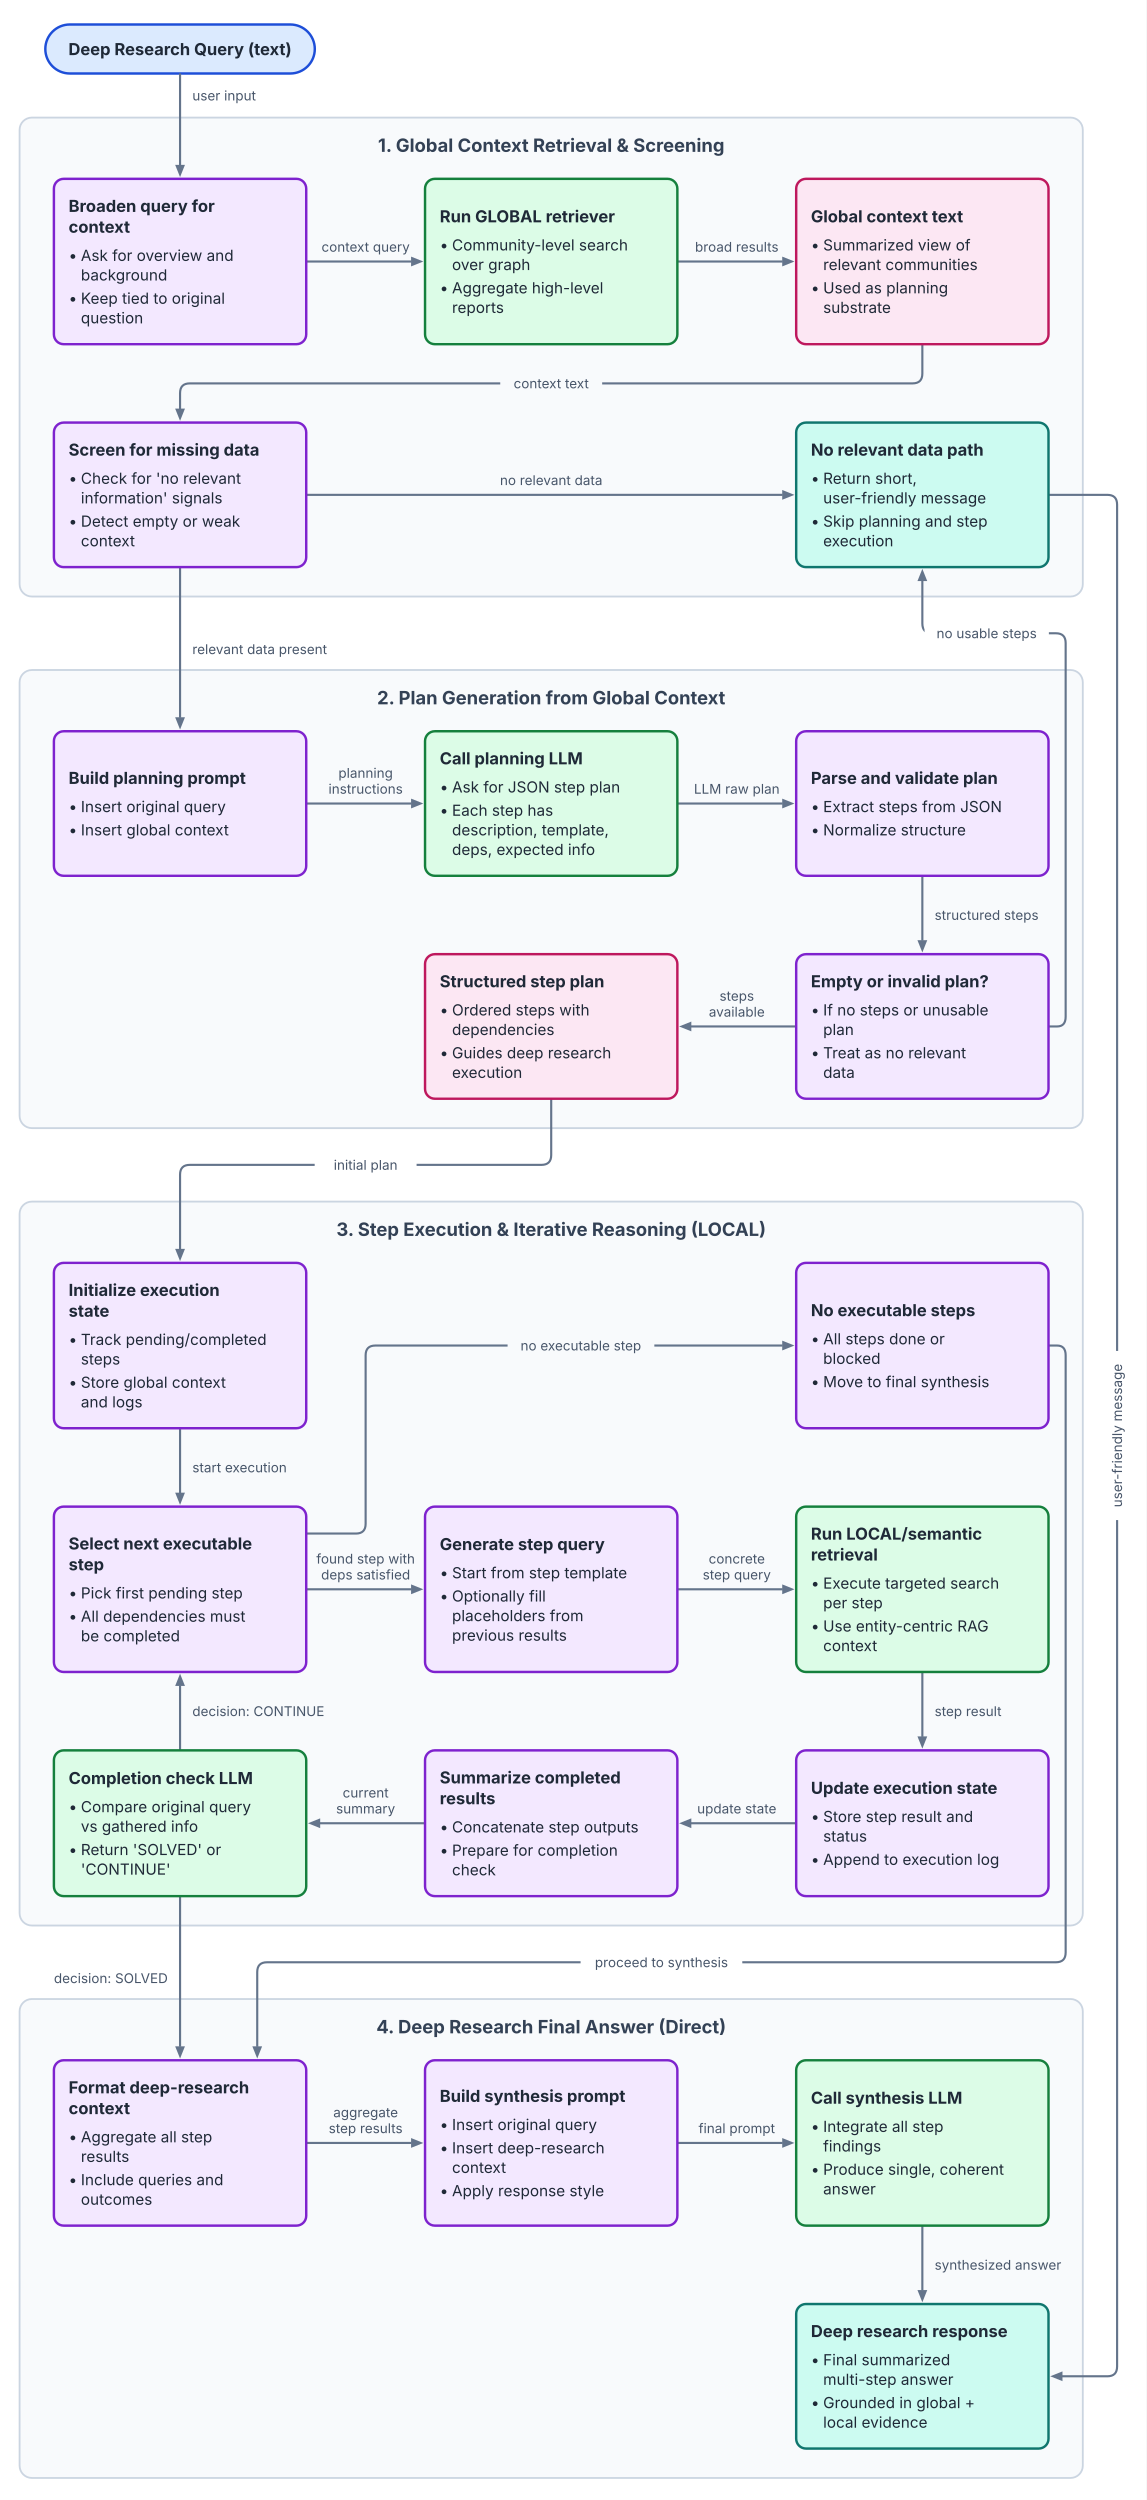
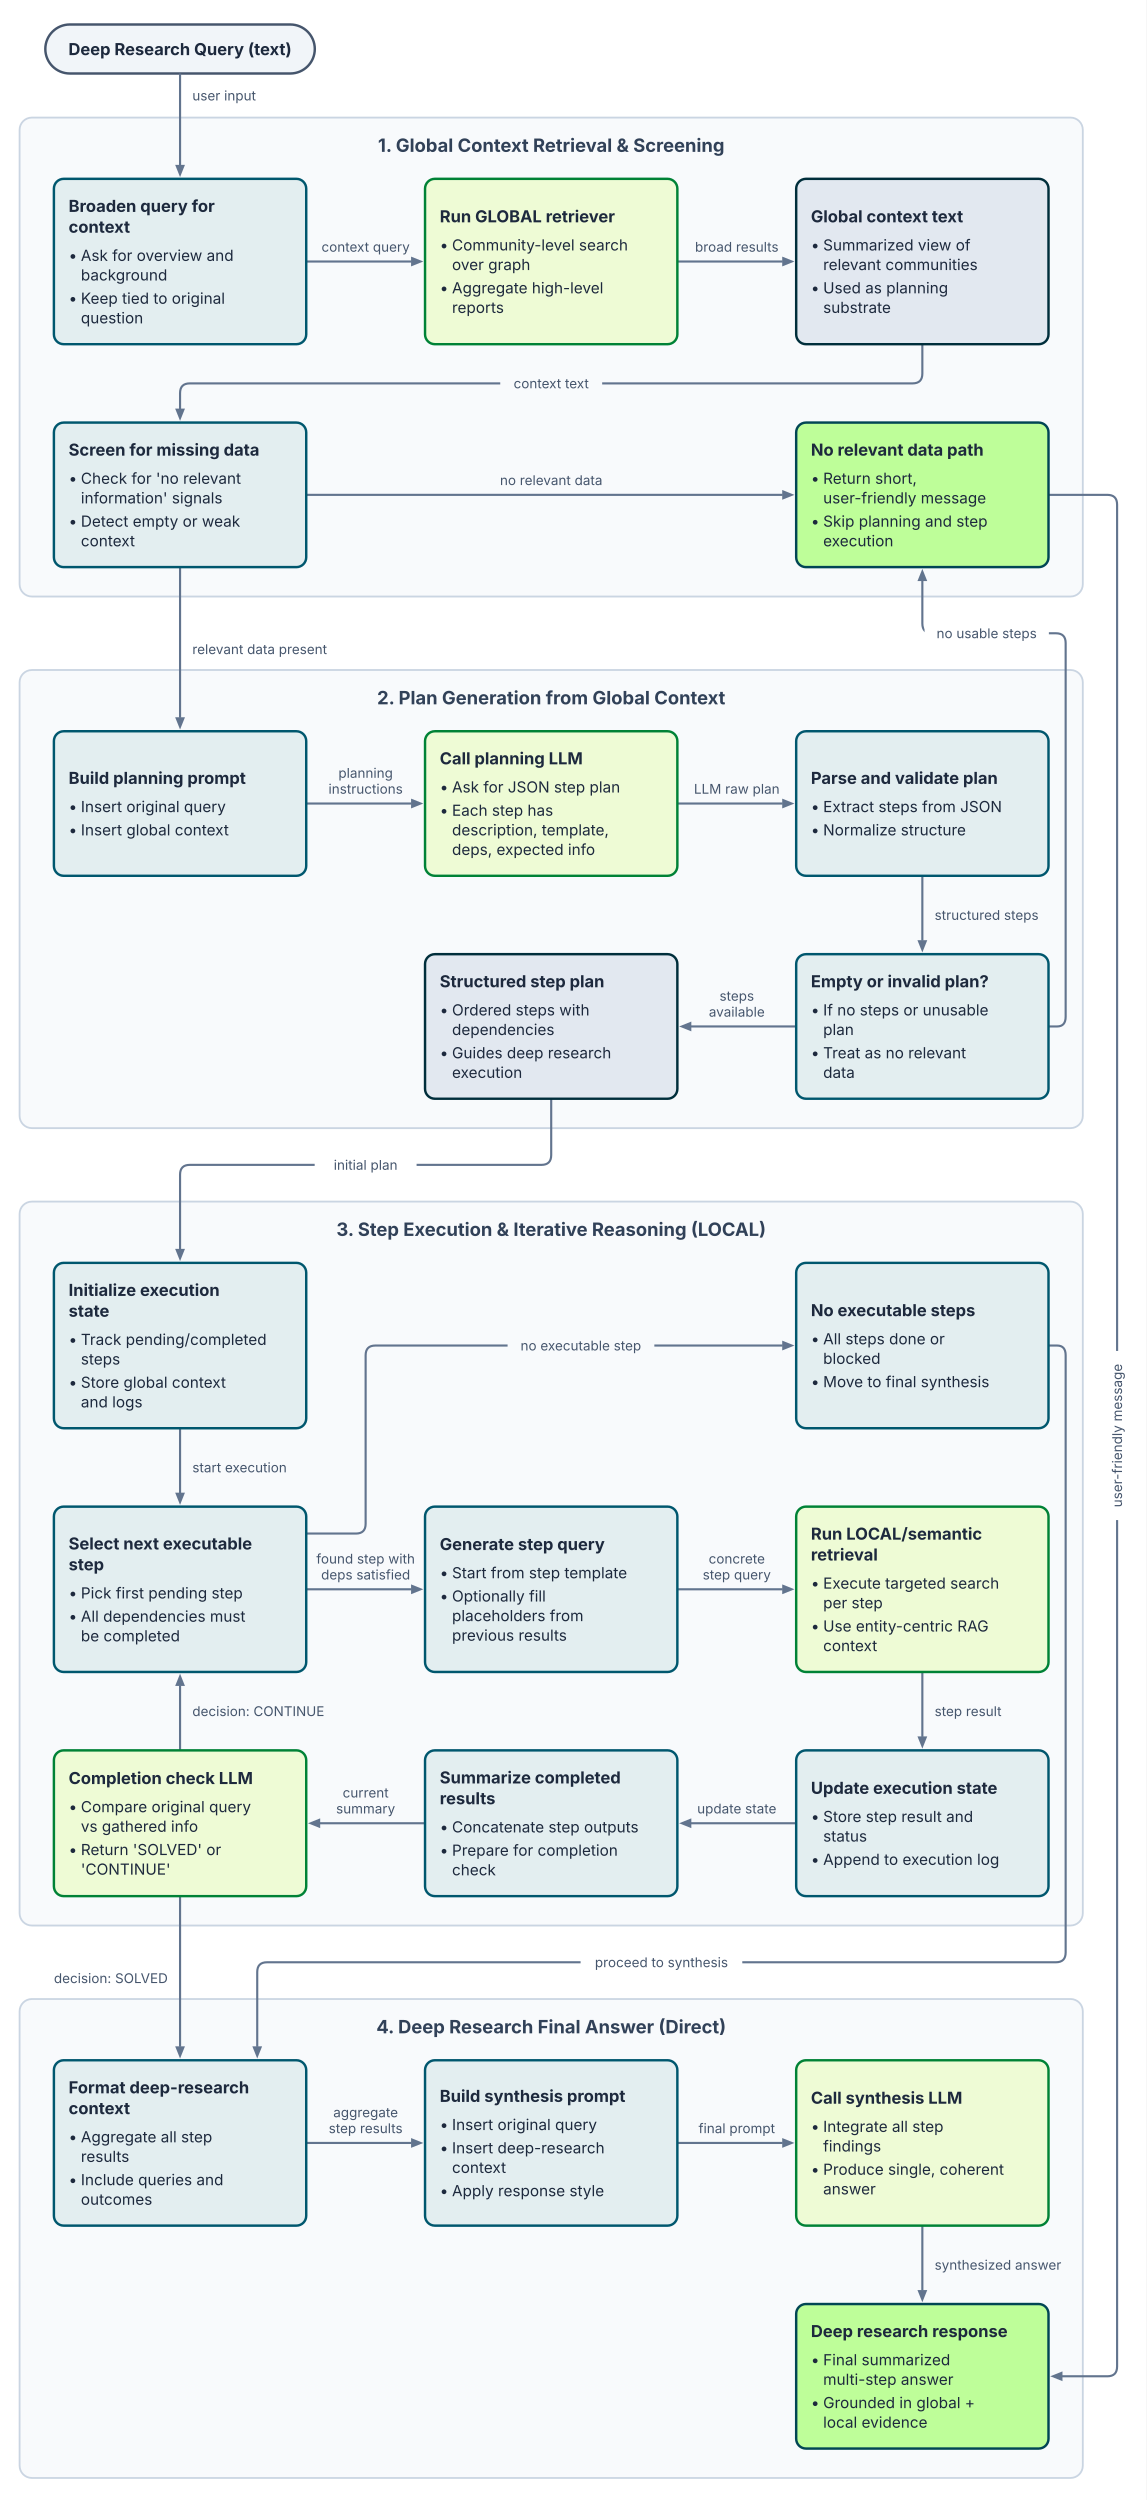
<svg xmlns="http://www.w3.org/2000/svg" viewBox="0 0 936 2041" width="936" height="2041" role="img" aria-labelledby="ds-title ds-desc">
  <style>
-     text { font-family: Inter, -apple-system, BlinkMacSystemFont, "Segoe UI", Helvetica, Arial, sans-serif; fill: #1f2937; }
-     .frame { fill: #f8fafc; stroke: #cbd5e1; stroke-width: 1.5; }
-     .ftitle { font-size: 15px; font-weight: 700; fill: #334155; }
+     text { font-family: Inter, -apple-system, BlinkMacSystemFont, "Segoe UI", Helvetica, Arial, sans-serif; fill: #1d293d; }
+     .frame { fill: #f8fafc; stroke: #cad5e2; stroke-width: 1.5; }
+     .ftitle { font-size: 15px; font-weight: 700; fill: #314158; }
    .box { stroke-width: 2; }
    .btitle { font-size: 13.5px; font-weight: 700; }
    .bullet { font-size: 12.5px; }
-     .edge { fill: none; stroke: #64748b; stroke-width: 1.75; }
-     .elabel { font-size: 11px; fill: #475569; }
+     .edge { fill: none; stroke: #62748e; stroke-width: 1.75; }
+     .elabel { font-size: 11px; fill: #45556c; }
    .lbg-page { fill: #ffffff; }
    .lbg-frame { fill: #f8fafc; }
  </style>
  <defs>
    <marker id="ds-arrow" markerWidth="10" markerHeight="8" refX="0.4" refY="4" orient="auto" markerUnits="userSpaceOnUse">
-       <path d="M0,0 L10,4 L0,8 z" fill="#64748b" />
+       <path d="M0,0 L10,4 L0,8 z" fill="#62748e" />
    </marker>
  </defs>
  <rect width="936" height="2041" fill="#ffffff" />
  <rect class="frame" x="16" y="96.0" width="868" height="391.0" rx="10" />
  <text class="ftitle" x="450.0" y="124.0" text-anchor="middle">1. Global Context Retrieval &amp; Screening</text>
  <rect class="frame" x="16" y="547.0" width="868" height="374.0" rx="10" />
  <text class="ftitle" x="450.0" y="575.0" text-anchor="middle">2. Plan Generation from Global Context</text>
  <rect class="frame" x="16" y="981.0" width="868" height="591.0" rx="10" />
  <text class="ftitle" x="450.0" y="1009.0" text-anchor="middle">3. Step Execution &amp; Iterative Reasoning (LOCAL)</text>
  <rect class="frame" x="16" y="1632.0" width="868" height="391.0" rx="10" />
  <text class="ftitle" x="450.0" y="1660.0" text-anchor="middle">4. Deep Research Final Answer (Direct)</text>
-   <rect class="box" x="37.0" y="20" width="220" height="40" rx="20" fill="#dbeafe" stroke="#1d4ed8" />
+   <rect class="box" x="37.0" y="20" width="220" height="40" rx="20" fill="#f1f5f9" stroke="#45556c" />
  <text class="btitle" x="147.0" y="45" text-anchor="middle">Deep Research Query (text)</text>
  <path class="edge" d="M147.0,60.0 L147,135" marker-end="url(#ds-arrow)" />
  <text class="elabel" x="157.0" y="82.0">user input</text>
  <path class="edge" d="M250.0,213.5 L336,213.5" marker-end="url(#ds-arrow)" />
  <text class="elabel" x="298.5" y="205.5" text-anchor="middle">context query</text>
  <path class="edge" d="M553.0,213.5 L639,213.5" marker-end="url(#ds-arrow)" />
  <text class="elabel" x="601.5" y="205.5" text-anchor="middle">broad results</text>
  <path class="edge" d="M753.0,281.0 L753.0,305.0 Q753.0,313.0 745.0,313.0 L155.0,313.0 Q147.0,313.0 147.0,321.0 L147,334" marker-end="url(#ds-arrow)" />
  <rect class="lbg-frame" x="408.4" y="304.0" width="83.2" height="18" rx="3" />
  <text class="elabel" x="450.0" y="317.0" text-anchor="middle">context text</text>
  <path class="edge" d="M250.0,404.0 L639,404" marker-end="url(#ds-arrow)" />
  <text class="elabel" x="450.0" y="396.0" text-anchor="middle">no relevant data</text>
  <path class="edge" d="M147.0,463.0 L147,586" marker-end="url(#ds-arrow)" />
  <text class="elabel" x="157.0" y="534.0">relevant data present</text>
  <path class="edge" d="M856.0,404.0 L904.0,404.0 Q912.0,404.0 912.0,412.0 L912.0,1932.0 Q912.0,1940.0 904.0,1940.0 L867,1940" marker-end="url(#ds-arrow)" />
  <g transform="rotate(-90 912.0 1172.0)">
    <rect class="lbg-page" x="843.0" y="1163.0" width="138.1" height="18" rx="3" />
    <text class="elabel" x="912.0" y="1176.0" text-anchor="middle">user-friendly message</text>
  </g>
  <path class="edge" d="M250.0,656.0 L336,656" marker-end="url(#ds-arrow)" />
  <text class="elabel" x="298.5" y="648.0" text-anchor="middle">instructions</text>
  <text class="elabel" x="298.5" y="635.0" text-anchor="middle">planning</text>
  <path class="edge" d="M553.0,656.0 L639,656" marker-end="url(#ds-arrow)" />
  <text class="elabel" x="601.5" y="648.0" text-anchor="middle">LLM raw plan</text>
  <path class="edge" d="M753.0,715.0 L753,768" marker-end="url(#ds-arrow)" />
  <text class="elabel" x="763.0" y="751.0">structured steps</text>
  <path class="edge" d="M650.0,838.0 L564,838" marker-end="url(#ds-arrow)" />
  <text class="elabel" x="601.5" y="830.0" text-anchor="middle">available</text>
  <text class="elabel" x="601.5" y="817.0" text-anchor="middle">steps</text>
  <path class="edge" d="M856.0,838.0 L863.0,838.0 Q870.0,838.0 870.0,830.0 L870.0,525.0 Q870.0,517.0 862.0,517.0 L761.0,517.0 Q753.0,517.0 753.0,509.0 L753,474" marker-end="url(#ds-arrow)" />
  <rect class="lbg-page" x="754.8" y="508.0" width="101.5" height="18" rx="3" />
  <text class="elabel" x="805.5" y="521.0" text-anchor="middle">no usable steps</text>
  <path class="edge" d="M450.0,897.0 L450.0,943.0 Q450.0,951.0 442.0,951.0 L155.0,951.0 Q147.0,951.0 147.0,959.0 L147,1020" marker-end="url(#ds-arrow)" />
  <rect class="lbg-page" x="256.9" y="942.0" width="83.2" height="18" rx="3" />
  <text class="elabel" x="298.5" y="955.0" text-anchor="middle">initial plan</text>
  <path class="edge" d="M147.0,1166.0 L147,1219" marker-end="url(#ds-arrow)" />
  <text class="elabel" x="157.0" y="1202.0">start execution</text>
  <path class="edge" d="M250.0,1252.0 L290.5,1252.0 Q298.5,1252.0 298.5,1244.0 L298.5,1106.5 Q298.5,1098.5 306.5,1098.5 L639,1098.5" marker-end="url(#ds-arrow)" />
  <rect class="lbg-frame" x="414.4" y="1089.5" width="119.8" height="18" rx="3" />
  <text class="elabel" x="474.2" y="1102.5" text-anchor="middle">no executable step</text>
  <path class="edge" d="M250.0,1297.5 L336,1297.5" marker-end="url(#ds-arrow)" />
  <text class="elabel" x="298.5" y="1289.5" text-anchor="middle">deps satisfied</text>
  <text class="elabel" x="298.5" y="1276.5" text-anchor="middle">found step with</text>
  <path class="edge" d="M553.0,1297.5 L639,1297.5" marker-end="url(#ds-arrow)" />
  <text class="elabel" x="601.5" y="1289.5" text-anchor="middle">step query</text>
  <text class="elabel" x="601.5" y="1276.5" text-anchor="middle">concrete</text>
  <path class="edge" d="M753.0,1365.0 L753,1418" marker-end="url(#ds-arrow)" />
  <text class="elabel" x="763.0" y="1401.0">step result</text>
  <path class="edge" d="M650.0,1488.5 L564,1488.5" marker-end="url(#ds-arrow)" />
  <text class="elabel" x="601.5" y="1480.5" text-anchor="middle">update state</text>
  <path class="edge" d="M347.0,1488.5 L261,1488.5" marker-end="url(#ds-arrow)" />
  <text class="elabel" x="298.5" y="1480.5" text-anchor="middle">summary</text>
  <text class="elabel" x="298.5" y="1467.5" text-anchor="middle">current</text>
  <path class="edge" d="M147.0,1429.0 L147,1376" marker-end="url(#ds-arrow)" />
  <text class="elabel" x="157.0" y="1401.0">decision: CONTINUE</text>
  <path class="edge" d="M147.0,1548.0 L147,1671" marker-end="url(#ds-arrow)" />
  <text class="elabel" x="137.0" y="1619.0" text-anchor="end">decision: SOLVED</text>
  <path class="edge" d="M856.0,1098.5 L863.0,1098.5 Q870.0,1098.5 870.0,1106.5 L870.0,1594.0 Q870.0,1602.0 862.0,1602.0 L218.0,1602.0 Q210.0,1602.0 210.0,1610.0 L210,1671" marker-end="url(#ds-arrow)" />
  <rect class="lbg-page" x="474.0" y="1593.0" width="132.0" height="18" rx="3" />
  <text class="elabel" x="540.0" y="1606.0" text-anchor="middle">proceed to synthesis</text>
  <path class="edge" d="M250.0,1749.5 L336,1749.5" marker-end="url(#ds-arrow)" />
  <text class="elabel" x="298.5" y="1741.5" text-anchor="middle">step results</text>
  <text class="elabel" x="298.5" y="1728.5" text-anchor="middle">aggregate</text>
  <path class="edge" d="M553.0,1749.5 L639,1749.5" marker-end="url(#ds-arrow)" />
  <text class="elabel" x="601.5" y="1741.5" text-anchor="middle">final prompt</text>
  <path class="edge" d="M753.0,1817.0 L753,1870" marker-end="url(#ds-arrow)" />
  <text class="elabel" x="763.0" y="1853.0">synthesized answer</text>
-   <rect class="box" x="44" y="146.0" width="206" height="135.0" rx="8" fill="#f3e8ff" stroke="#7e22ce" />
+   <rect class="box" x="44" y="146.0" width="206" height="135.0" rx="8" fill="#e3eef0" stroke="#00576e" />
  <text class="btitle" x="56" y="173.0">Broaden query for</text>
  <text class="btitle" x="56" y="190.0">context</text>
  <text class="bullet" x="56" y="213.0">•</text>
  <text class="bullet" x="66" y="213.0">Ask for overview and</text>
  <text class="bullet" x="66" y="229.0">background</text>
  <text class="bullet" x="56" y="248.0">•</text>
  <text class="bullet" x="66" y="248.0">Keep tied to original</text>
  <text class="bullet" x="66" y="264.0">question</text>
-   <rect class="box" x="347" y="146.0" width="206" height="135.0" rx="8" fill="#dcfce7" stroke="#15803d" />
+   <rect class="box" x="347" y="146.0" width="206" height="135.0" rx="8" fill="#eefbd5" stroke="#008236" />
  <text class="btitle" x="359" y="181.5">Run GLOBAL retriever</text>
  <text class="bullet" x="359" y="204.5">•</text>
  <text class="bullet" x="369" y="204.5">Community-level search</text>
  <text class="bullet" x="369" y="220.5">over graph</text>
  <text class="bullet" x="359" y="239.5">•</text>
  <text class="bullet" x="369" y="239.5">Aggregate high-level</text>
  <text class="bullet" x="369" y="255.5">reports</text>
-   <rect class="box" x="650" y="146.0" width="206" height="135.0" rx="8" fill="#fce7f3" stroke="#be185d" />
+   <rect class="box" x="650" y="146.0" width="206" height="135.0" rx="8" fill="#e2e8f0" stroke="#002e3b" />
  <text class="btitle" x="662" y="181.5">Global context text</text>
  <text class="bullet" x="662" y="204.5">•</text>
  <text class="bullet" x="672" y="204.5">Summarized view of</text>
  <text class="bullet" x="672" y="220.5">relevant communities</text>
  <text class="bullet" x="662" y="239.5">•</text>
  <text class="bullet" x="672" y="239.5">Used as planning</text>
  <text class="bullet" x="672" y="255.5">substrate</text>
-   <rect class="box" x="44" y="345.0" width="206" height="118.0" rx="8" fill="#f3e8ff" stroke="#7e22ce" />
+   <rect class="box" x="44" y="345.0" width="206" height="118.0" rx="8" fill="#e3eef0" stroke="#00576e" />
  <text class="btitle" x="56" y="372.0">Screen for missing data</text>
  <text class="bullet" x="56" y="395.0">•</text>
  <text class="bullet" x="66" y="395.0">Check for 'no relevant</text>
  <text class="bullet" x="66" y="411.0">information' signals</text>
  <text class="bullet" x="56" y="430.0">•</text>
  <text class="bullet" x="66" y="430.0">Detect empty or weak</text>
  <text class="bullet" x="66" y="446.0">context</text>
-   <rect class="box" x="650" y="345.0" width="206" height="118.0" rx="8" fill="#ccfbf1" stroke="#0f766e" />
+   <rect class="box" x="650" y="345.0" width="206" height="118.0" rx="8" fill="#befe99" stroke="#014654" />
  <text class="btitle" x="662" y="372.0">No relevant data path</text>
  <text class="bullet" x="662" y="395.0">•</text>
  <text class="bullet" x="672" y="395.0">Return short,</text>
  <text class="bullet" x="672" y="411.0">user-friendly message</text>
  <text class="bullet" x="662" y="430.0">•</text>
  <text class="bullet" x="672" y="430.0">Skip planning and step</text>
  <text class="bullet" x="672" y="446.0">execution</text>
-   <rect class="box" x="44" y="597.0" width="206" height="118.0" rx="8" fill="#f3e8ff" stroke="#7e22ce" />
+   <rect class="box" x="44" y="597.0" width="206" height="118.0" rx="8" fill="#e3eef0" stroke="#00576e" />
  <text class="btitle" x="56" y="640.0">Build planning prompt</text>
  <text class="bullet" x="56" y="663.0">•</text>
  <text class="bullet" x="66" y="663.0">Insert original query</text>
  <text class="bullet" x="56" y="682.0">•</text>
  <text class="bullet" x="66" y="682.0">Insert global context</text>
-   <rect class="box" x="347" y="597.0" width="206" height="118.0" rx="8" fill="#dcfce7" stroke="#15803d" />
+   <rect class="box" x="347" y="597.0" width="206" height="118.0" rx="8" fill="#eefbd5" stroke="#008236" />
  <text class="btitle" x="359" y="624.0">Call planning LLM</text>
  <text class="bullet" x="359" y="647.0">•</text>
  <text class="bullet" x="369" y="647.0">Ask for JSON step plan</text>
  <text class="bullet" x="359" y="666.0">•</text>
  <text class="bullet" x="369" y="666.0">Each step has</text>
  <text class="bullet" x="369" y="682.0">description, template,</text>
  <text class="bullet" x="369" y="698.0">deps, expected info</text>
-   <rect class="box" x="650" y="597.0" width="206" height="118.0" rx="8" fill="#f3e8ff" stroke="#7e22ce" />
+   <rect class="box" x="650" y="597.0" width="206" height="118.0" rx="8" fill="#e3eef0" stroke="#00576e" />
  <text class="btitle" x="662" y="640.0">Parse and validate plan</text>
  <text class="bullet" x="662" y="663.0">•</text>
  <text class="bullet" x="672" y="663.0">Extract steps from JSON</text>
  <text class="bullet" x="662" y="682.0">•</text>
  <text class="bullet" x="672" y="682.0">Normalize structure</text>
-   <rect class="box" x="347" y="779.0" width="206" height="118.0" rx="8" fill="#fce7f3" stroke="#be185d" />
+   <rect class="box" x="347" y="779.0" width="206" height="118.0" rx="8" fill="#e2e8f0" stroke="#002e3b" />
  <text class="btitle" x="359" y="806.0">Structured step plan</text>
  <text class="bullet" x="359" y="829.0">•</text>
  <text class="bullet" x="369" y="829.0">Ordered steps with</text>
  <text class="bullet" x="369" y="845.0">dependencies</text>
  <text class="bullet" x="359" y="864.0">•</text>
  <text class="bullet" x="369" y="864.0">Guides deep research</text>
  <text class="bullet" x="369" y="880.0">execution</text>
-   <rect class="box" x="650" y="779.0" width="206" height="118.0" rx="8" fill="#f3e8ff" stroke="#7e22ce" />
+   <rect class="box" x="650" y="779.0" width="206" height="118.0" rx="8" fill="#e3eef0" stroke="#00576e" />
  <text class="btitle" x="662" y="806.0">Empty or invalid plan?</text>
  <text class="bullet" x="662" y="829.0">•</text>
  <text class="bullet" x="672" y="829.0">If no steps or unusable</text>
  <text class="bullet" x="672" y="845.0">plan</text>
  <text class="bullet" x="662" y="864.0">•</text>
  <text class="bullet" x="672" y="864.0">Treat as no relevant</text>
  <text class="bullet" x="672" y="880.0">data</text>
-   <rect class="box" x="44" y="1031.0" width="206" height="135.0" rx="8" fill="#f3e8ff" stroke="#7e22ce" />
+   <rect class="box" x="44" y="1031.0" width="206" height="135.0" rx="8" fill="#e3eef0" stroke="#00576e" />
  <text class="btitle" x="56" y="1058.0">Initialize execution</text>
  <text class="btitle" x="56" y="1075.0">state</text>
  <text class="bullet" x="56" y="1098.0">•</text>
  <text class="bullet" x="66" y="1098.0">Track pending/completed</text>
  <text class="bullet" x="66" y="1114.0">steps</text>
  <text class="bullet" x="56" y="1133.0">•</text>
  <text class="bullet" x="66" y="1133.0">Store global context</text>
  <text class="bullet" x="66" y="1149.0">and logs</text>
-   <rect class="box" x="650" y="1031.0" width="206" height="135.0" rx="8" fill="#f3e8ff" stroke="#7e22ce" />
+   <rect class="box" x="650" y="1031.0" width="206" height="135.0" rx="8" fill="#e3eef0" stroke="#00576e" />
  <text class="btitle" x="662" y="1074.5">No executable steps</text>
  <text class="bullet" x="662" y="1097.5">•</text>
  <text class="bullet" x="672" y="1097.5">All steps done or</text>
  <text class="bullet" x="672" y="1113.5">blocked</text>
  <text class="bullet" x="662" y="1132.5">•</text>
  <text class="bullet" x="672" y="1132.5">Move to final synthesis</text>
-   <rect class="box" x="44" y="1230.0" width="206" height="135.0" rx="8" fill="#f3e8ff" stroke="#7e22ce" />
+   <rect class="box" x="44" y="1230.0" width="206" height="135.0" rx="8" fill="#e3eef0" stroke="#00576e" />
  <text class="btitle" x="56" y="1265.0">Select next executable</text>
  <text class="btitle" x="56" y="1282.0">step</text>
  <text class="bullet" x="56" y="1305.0">•</text>
  <text class="bullet" x="66" y="1305.0">Pick first pending step</text>
  <text class="bullet" x="56" y="1324.0">•</text>
  <text class="bullet" x="66" y="1324.0">All dependencies must</text>
  <text class="bullet" x="66" y="1340.0">be completed</text>
-   <rect class="box" x="347" y="1230.0" width="206" height="135.0" rx="8" fill="#f3e8ff" stroke="#7e22ce" />
+   <rect class="box" x="347" y="1230.0" width="206" height="135.0" rx="8" fill="#e3eef0" stroke="#00576e" />
  <text class="btitle" x="359" y="1265.5">Generate step query</text>
  <text class="bullet" x="359" y="1288.5">•</text>
  <text class="bullet" x="369" y="1288.5">Start from step template</text>
  <text class="bullet" x="359" y="1307.5">•</text>
  <text class="bullet" x="369" y="1307.5">Optionally fill</text>
  <text class="bullet" x="369" y="1323.5">placeholders from</text>
  <text class="bullet" x="369" y="1339.5">previous results</text>
-   <rect class="box" x="650" y="1230.0" width="206" height="135.0" rx="8" fill="#dcfce7" stroke="#15803d" />
+   <rect class="box" x="650" y="1230.0" width="206" height="135.0" rx="8" fill="#eefbd5" stroke="#008236" />
  <text class="btitle" x="662" y="1257.0">Run LOCAL/semantic</text>
  <text class="btitle" x="662" y="1274.0">retrieval</text>
  <text class="bullet" x="662" y="1297.0">•</text>
  <text class="bullet" x="672" y="1297.0">Execute targeted search</text>
  <text class="bullet" x="672" y="1313.0">per step</text>
  <text class="bullet" x="662" y="1332.0">•</text>
  <text class="bullet" x="672" y="1332.0">Use entity-centric RAG</text>
  <text class="bullet" x="672" y="1348.0">context</text>
-   <rect class="box" x="44" y="1429.0" width="206" height="119.0" rx="8" fill="#dcfce7" stroke="#15803d" />
+   <rect class="box" x="44" y="1429.0" width="206" height="119.0" rx="8" fill="#eefbd5" stroke="#008236" />
  <text class="btitle" x="56" y="1456.5">Completion check LLM</text>
  <text class="bullet" x="56" y="1479.5">•</text>
  <text class="bullet" x="66" y="1479.5">Compare original query</text>
  <text class="bullet" x="66" y="1495.5">vs gathered info</text>
  <text class="bullet" x="56" y="1514.5">•</text>
  <text class="bullet" x="66" y="1514.5">Return 'SOLVED' or</text>
  <text class="bullet" x="66" y="1530.5">'CONTINUE'</text>
-   <rect class="box" x="347" y="1429.0" width="206" height="119.0" rx="8" fill="#f3e8ff" stroke="#7e22ce" />
+   <rect class="box" x="347" y="1429.0" width="206" height="119.0" rx="8" fill="#e3eef0" stroke="#00576e" />
  <text class="btitle" x="359" y="1456.0">Summarize completed</text>
  <text class="btitle" x="359" y="1473.0">results</text>
  <text class="bullet" x="359" y="1496.0">•</text>
  <text class="bullet" x="369" y="1496.0">Concatenate step outputs</text>
  <text class="bullet" x="359" y="1515.0">•</text>
  <text class="bullet" x="369" y="1515.0">Prepare for completion</text>
  <text class="bullet" x="369" y="1531.0">check</text>
-   <rect class="box" x="650" y="1429.0" width="206" height="119.0" rx="8" fill="#f3e8ff" stroke="#7e22ce" />
+   <rect class="box" x="650" y="1429.0" width="206" height="119.0" rx="8" fill="#e3eef0" stroke="#00576e" />
  <text class="btitle" x="662" y="1464.5">Update execution state</text>
  <text class="bullet" x="662" y="1487.5">•</text>
  <text class="bullet" x="672" y="1487.5">Store step result and</text>
  <text class="bullet" x="672" y="1503.5">status</text>
  <text class="bullet" x="662" y="1522.5">•</text>
  <text class="bullet" x="672" y="1522.5">Append to execution log</text>
-   <rect class="box" x="44" y="1682.0" width="206" height="135.0" rx="8" fill="#f3e8ff" stroke="#7e22ce" />
+   <rect class="box" x="44" y="1682.0" width="206" height="135.0" rx="8" fill="#e3eef0" stroke="#00576e" />
  <text class="btitle" x="56" y="1709.0">Format deep-research</text>
  <text class="btitle" x="56" y="1726.0">context</text>
  <text class="bullet" x="56" y="1749.0">•</text>
  <text class="bullet" x="66" y="1749.0">Aggregate all step</text>
  <text class="bullet" x="66" y="1765.0">results</text>
  <text class="bullet" x="56" y="1784.0">•</text>
  <text class="bullet" x="66" y="1784.0">Include queries and</text>
  <text class="bullet" x="66" y="1800.0">outcomes</text>
-   <rect class="box" x="347" y="1682.0" width="206" height="135.0" rx="8" fill="#f3e8ff" stroke="#7e22ce" />
+   <rect class="box" x="347" y="1682.0" width="206" height="135.0" rx="8" fill="#e3eef0" stroke="#00576e" />
  <text class="btitle" x="359" y="1716.0">Build synthesis prompt</text>
  <text class="bullet" x="359" y="1739.0">•</text>
  <text class="bullet" x="369" y="1739.0">Insert original query</text>
  <text class="bullet" x="359" y="1758.0">•</text>
  <text class="bullet" x="369" y="1758.0">Insert deep-research</text>
  <text class="bullet" x="369" y="1774.0">context</text>
  <text class="bullet" x="359" y="1793.0">•</text>
  <text class="bullet" x="369" y="1793.0">Apply response style</text>
-   <rect class="box" x="650" y="1682.0" width="206" height="135.0" rx="8" fill="#dcfce7" stroke="#15803d" />
+   <rect class="box" x="650" y="1682.0" width="206" height="135.0" rx="8" fill="#eefbd5" stroke="#008236" />
  <text class="btitle" x="662" y="1717.5">Call synthesis LLM</text>
  <text class="bullet" x="662" y="1740.5">•</text>
  <text class="bullet" x="672" y="1740.5">Integrate all step</text>
  <text class="bullet" x="672" y="1756.5">findings</text>
  <text class="bullet" x="662" y="1775.5">•</text>
  <text class="bullet" x="672" y="1775.5">Produce single, coherent</text>
  <text class="bullet" x="672" y="1791.5">answer</text>
-   <rect class="box" x="650" y="1881.0" width="206" height="118.0" rx="8" fill="#ccfbf1" stroke="#0f766e" />
+   <rect class="box" x="650" y="1881.0" width="206" height="118.0" rx="8" fill="#befe99" stroke="#014654" />
  <text class="btitle" x="662" y="1908.0">Deep research response</text>
  <text class="bullet" x="662" y="1931.0">•</text>
  <text class="bullet" x="672" y="1931.0">Final summarized</text>
  <text class="bullet" x="672" y="1947.0">multi-step answer</text>
  <text class="bullet" x="662" y="1966.0">•</text>
  <text class="bullet" x="672" y="1966.0">Grounded in global +</text>
  <text class="bullet" x="672" y="1982.0">local evidence</text>
</svg>
